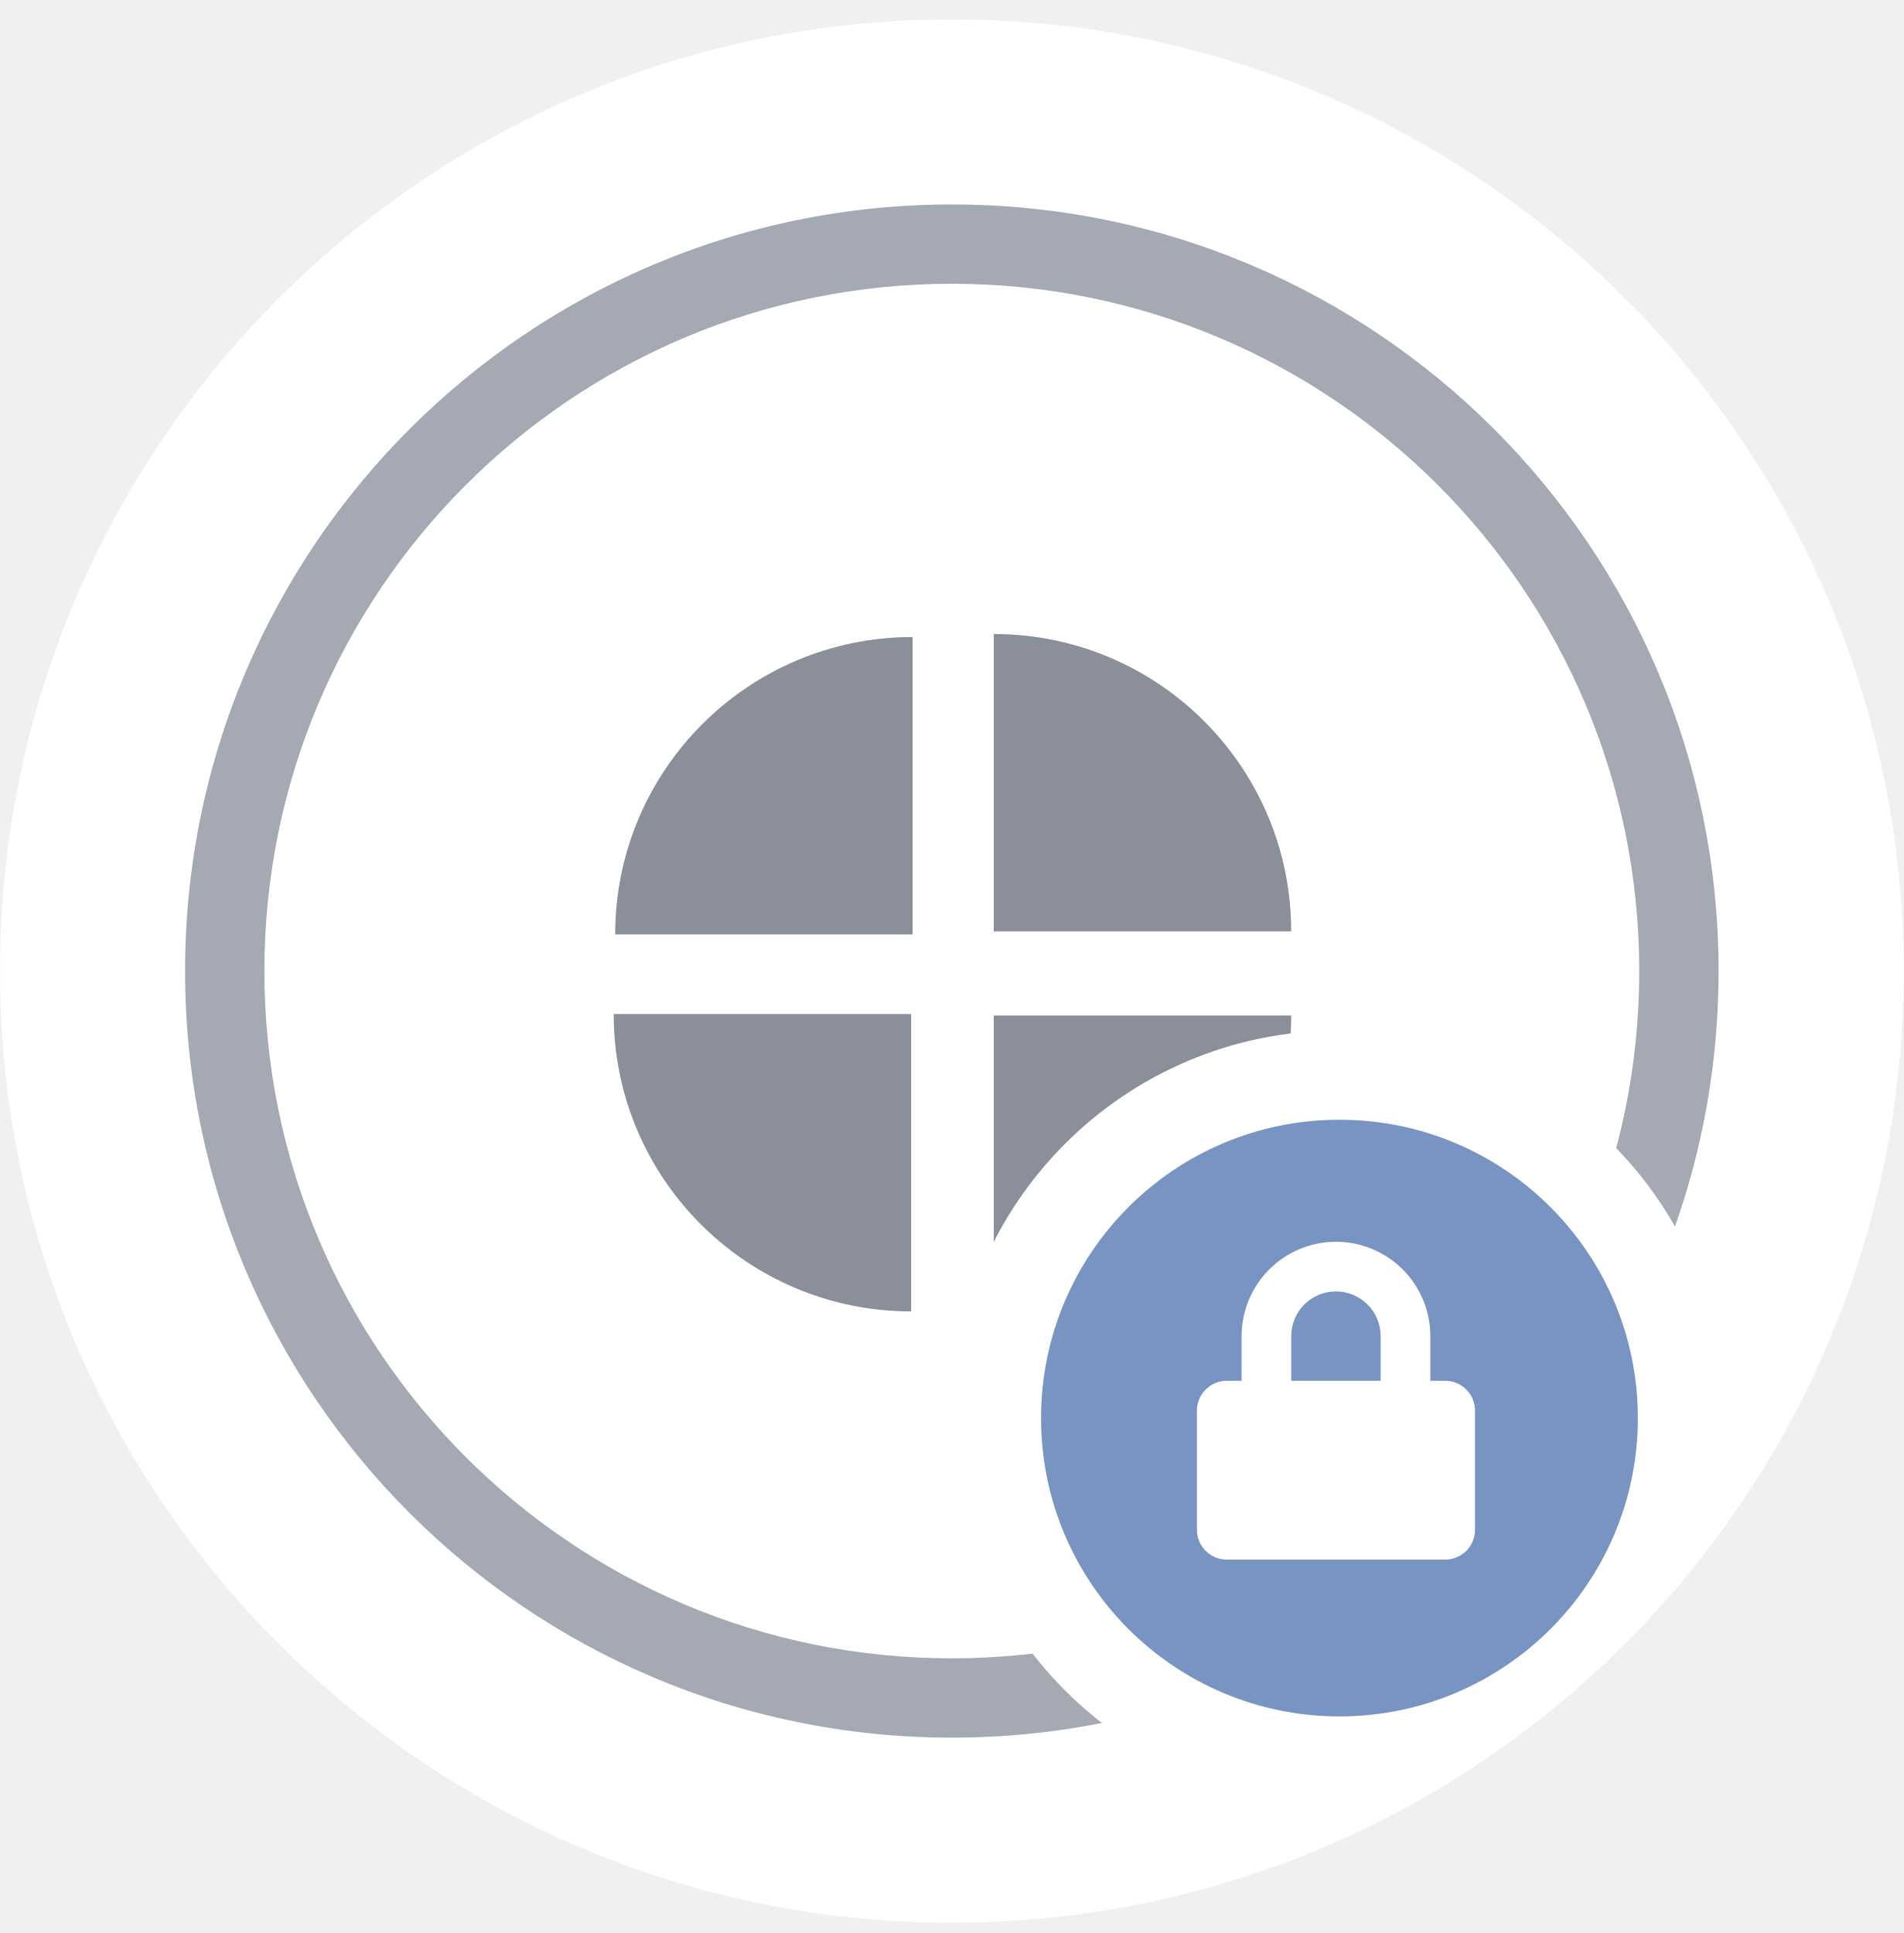
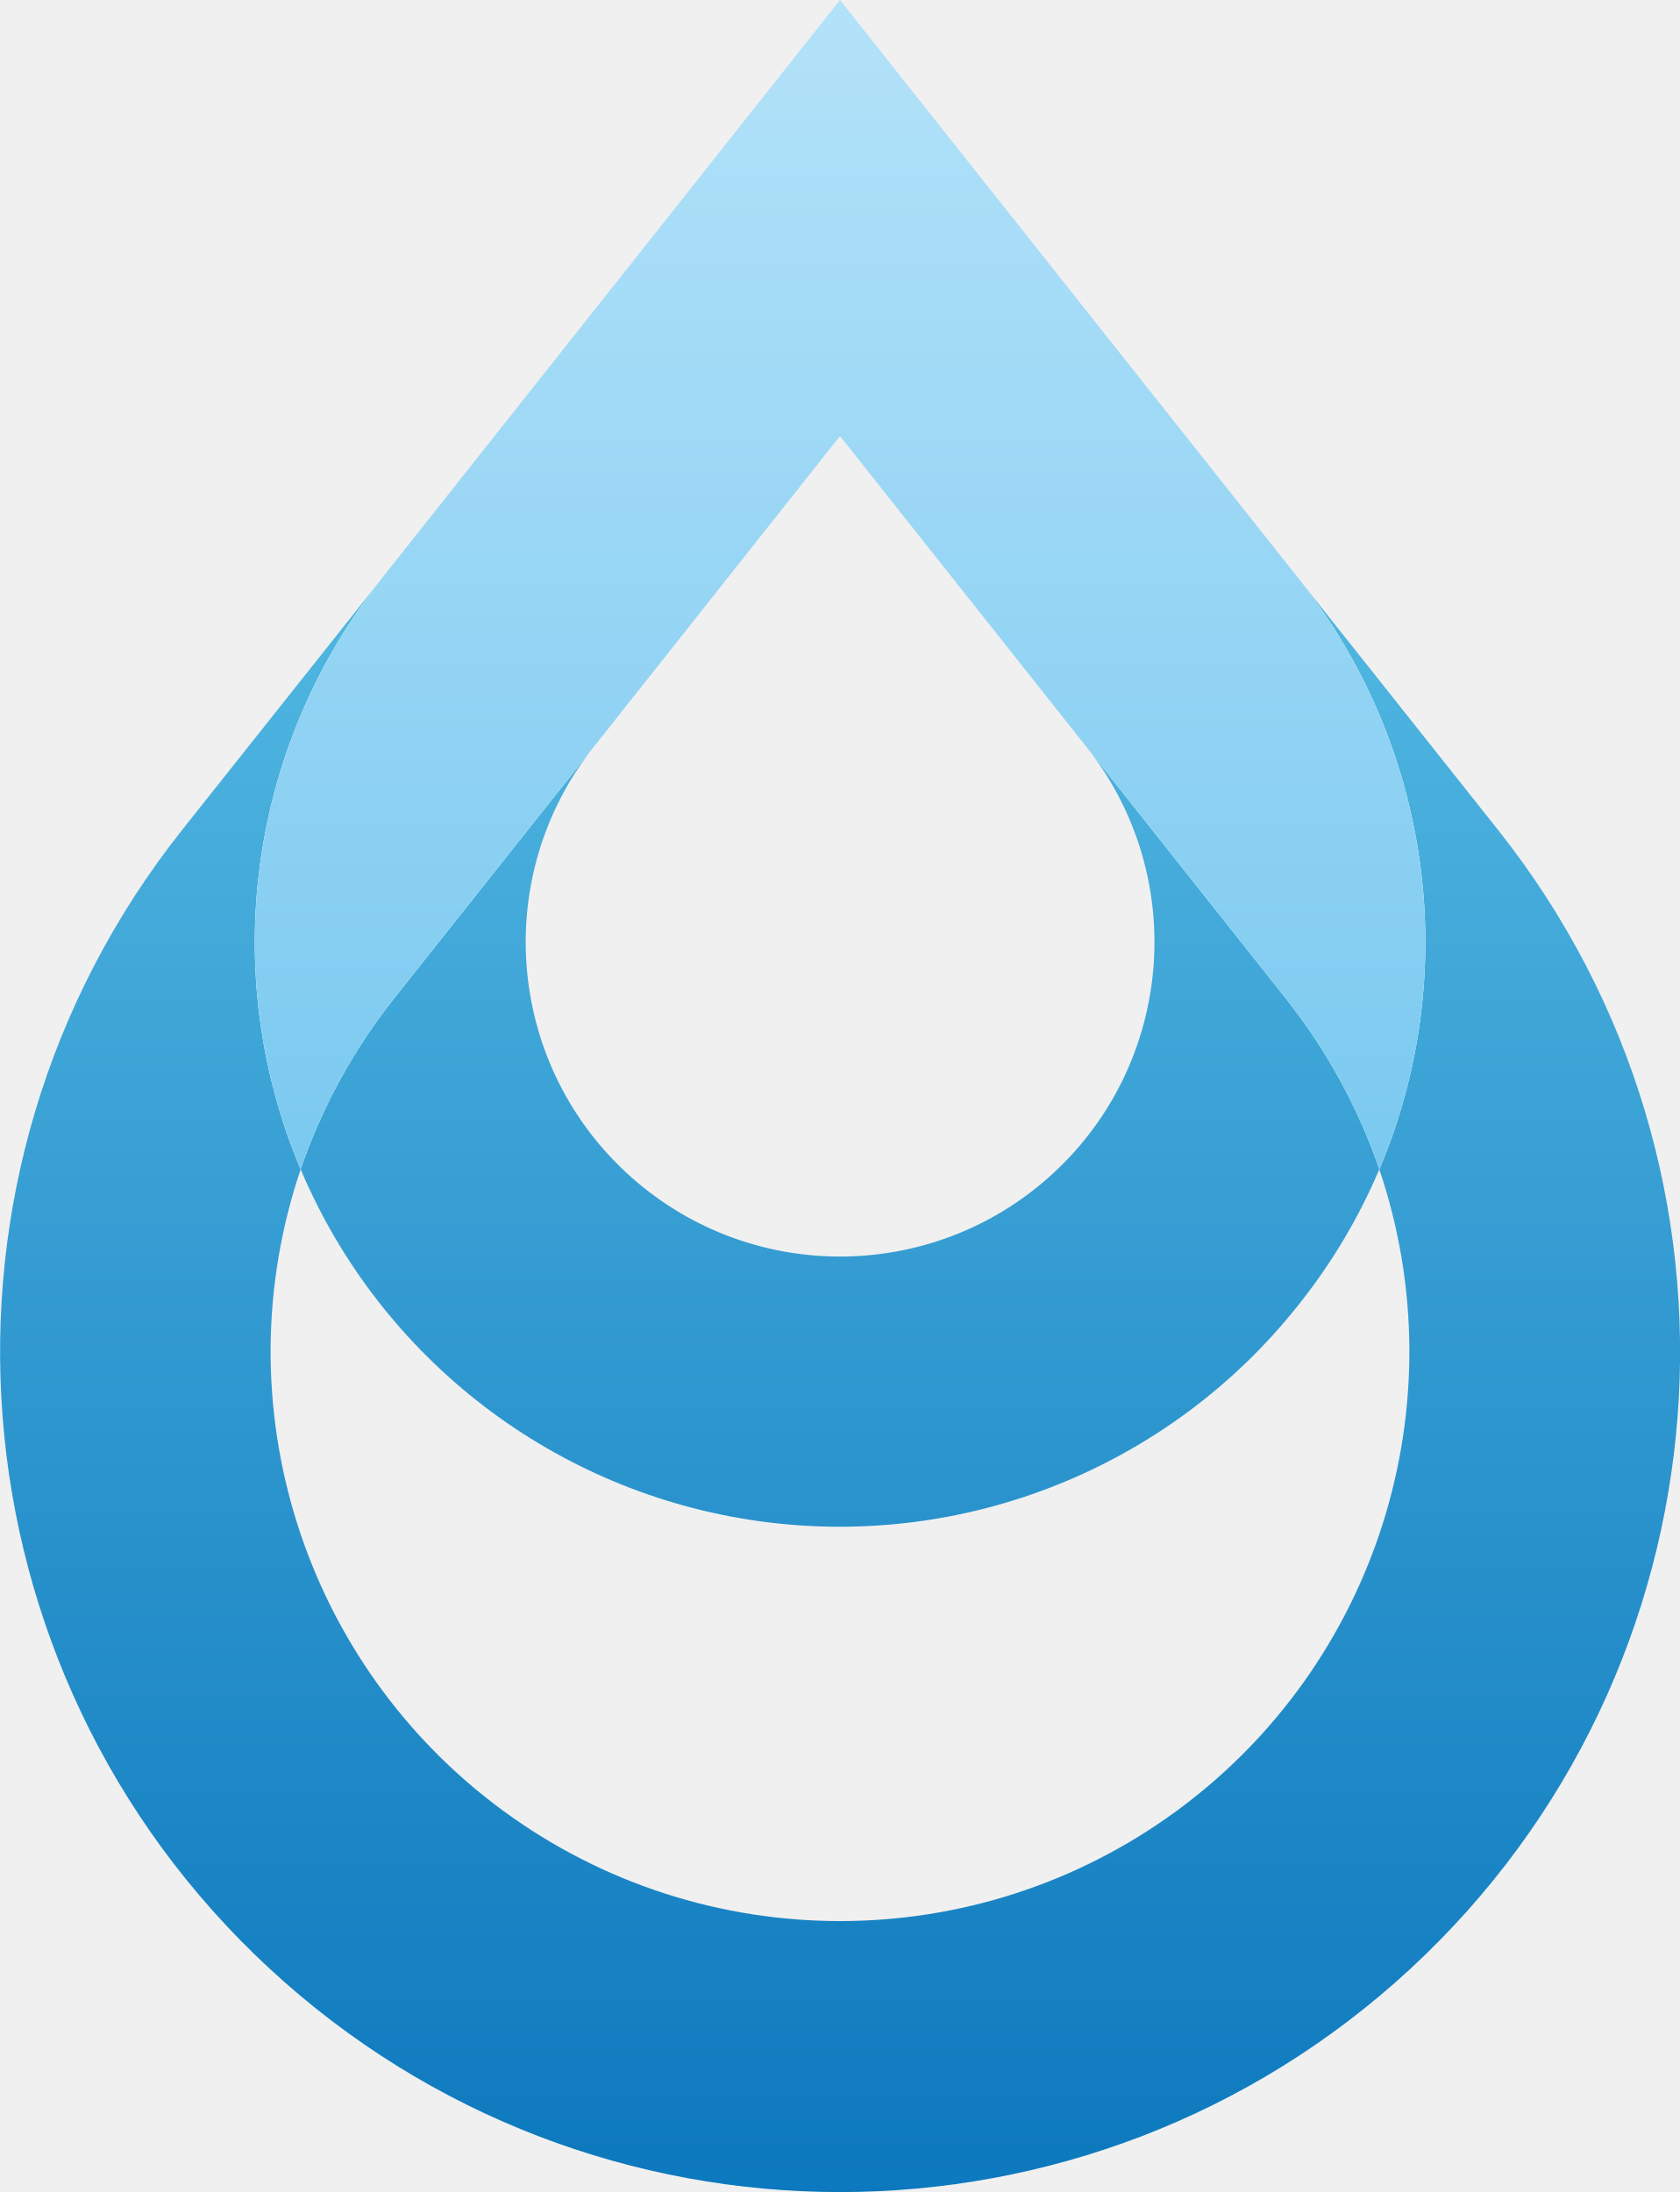
- <svg xmlns="http://www.w3.org/2000/svg" width="64" height="65" viewBox="0 0 64 65" fill="none">
-   <g clip-path="url(#clip0_38_1695)">
-     <path d="M32 64.653C49.673 64.653 64 50.326 64 32.653C64 14.98 49.673 0.653 32 0.653C14.327 0.653 0 14.98 0 32.653C0 50.326 14.327 64.653 32 64.653Z" fill="white" />
-     <path fill-rule="evenodd" clip-rule="evenodd" d="M57.778 32.653C57.778 46.889 46.237 58.431 32 58.431C17.763 58.431 6.222 46.889 6.222 32.653C6.222 18.416 17.763 6.875 32 6.875C46.237 6.875 57.778 18.416 57.778 32.653ZM55.111 32.653C55.111 45.417 44.764 55.764 32 55.764C19.236 55.764 8.889 45.417 8.889 32.653C8.889 19.889 19.236 9.542 32 9.542C44.764 9.542 55.111 19.889 55.111 32.653Z" fill="#A5A9B3" />
-     <path d="M33.41 21.32V21.32C38.933 21.32 43.41 25.797 43.41 31.32V31.32L33.41 31.32L33.41 21.32Z" fill="#8B8F99" />
-     <path d="M20.632 34.098L30.632 34.098L30.632 44.098V44.098C25.109 44.098 20.632 39.621 20.632 34.098V34.098Z" fill="#8B8F99" />
-     <path d="M20.682 31.421C20.682 25.898 25.159 21.421 30.682 21.421V21.421L30.682 31.421L20.682 31.421V31.421Z" fill="#8B8F99" />
-     <path d="M33.41 34.148L43.41 34.148V34.148C43.41 39.671 38.933 44.148 33.41 44.148V44.148L33.41 34.148Z" fill="#8B8F99" />
-     <path d="M32 47.653C32 54.833 37.82 60.653 45 60.653C49 59.653 51.616 58.409 54 55.653C55.971 53.374 58 50.903 58 47.653C58 40.473 52.18 34.653 45 34.653C37.82 34.653 32 40.473 32 47.653Z" fill="white" />
-     <path d="M45.032 57.717C50.573 57.717 55.064 53.226 55.064 47.685C55.064 42.144 50.573 37.653 45.032 37.653C39.492 37.653 35 42.144 35 47.685C35 53.226 39.492 57.717 45.032 57.717Z" fill="#7894C3" />
-     <path d="M48.587 46.431H48.087V44.929C48.087 44.087 47.752 43.281 47.158 42.686C46.563 42.091 45.756 41.757 44.915 41.757C44.073 41.757 43.267 42.091 42.672 42.686C42.077 43.281 41.743 44.087 41.743 44.929V46.431H41.242C40.977 46.431 40.722 46.537 40.534 46.725C40.346 46.913 40.24 47.168 40.24 47.433V51.441C40.24 51.707 40.346 51.962 40.534 52.15C40.722 52.338 40.977 52.444 41.242 52.444H48.587C48.719 52.444 48.849 52.418 48.971 52.367C49.092 52.317 49.203 52.243 49.296 52.15C49.389 52.057 49.463 51.947 49.513 51.825C49.563 51.703 49.589 51.573 49.589 51.441V47.433C49.589 47.302 49.563 47.172 49.513 47.05C49.463 46.928 49.389 46.818 49.296 46.725C49.203 46.632 49.092 46.558 48.971 46.508C48.849 46.457 48.719 46.431 48.587 46.431ZM46.417 46.431H43.411V44.929C43.411 44.53 43.569 44.148 43.851 43.866C44.133 43.584 44.516 43.426 44.914 43.426C45.313 43.426 45.695 43.584 45.977 43.866C46.259 44.148 46.417 44.53 46.417 44.929V46.431Z" fill="white" />
+ <svg xmlns="http://www.w3.org/2000/svg" xmlns:xlink="http://www.w3.org/1999/xlink" viewBox="0 0 86.84 113.31">
+   <defs>
+     <style>.cls-1{isolation:isolate;}.cls-2,.cls-3,.cls-4{mix-blend-mode:screen;}.cls-2{fill:url(#linear-gradient);}.cls-3{fill:url(#linear-gradient-2);}.cls-4{fill:url(#linear-gradient-3);}</style>
+     <linearGradient id="linear-gradient" x1="43.42" y1="-0.08" x2="43.42" y2="128.31" gradientUnits="userSpaceOnUse">
+       <stop offset="0" stop-color="#6acdee" />
+       <stop offset="1" stop-color="#006db7" />
+     </linearGradient>
+     <linearGradient id="linear-gradient-2" x1="43.42" y1="-0.08" x2="43.42" y2="128.31" xlink:href="#linear-gradient" />
+     <linearGradient id="linear-gradient-3" x1="43.42" x2="43.42" y2="60.45" gradientUnits="userSpaceOnUse">
+       <stop offset="0" stop-color="#b3e2f9" />
+       <stop offset="1" stop-color="#7bc9f0" />
+     </linearGradient>
+   </defs>
+   <g class="cls-1">
+     <g id="Layer_2" data-name="Layer 2">
+       <g id="Layer_1-2" data-name="Layer 1">
+         <path class="cls-2" d="M77.45,42.92l-10.32-13A30.21,30.21,0,0,1,71.3,60.45a29.43,29.43,0,1,1-55.76,0A30.23,30.23,0,0,1,19.66,30L9.4,42.92a43.42,43.42,0,1,0,68.05,0Z" />
+         <path class="cls-3" d="M66.47,51.62,56.23,38.7a16.25,16.25,0,1,1-25.54-.09l-10.32,13a29.72,29.72,0,0,0-4.83,8.83,30.25,30.25,0,0,0,51.59,7,30,30,0,0,0,4.17-7A29.72,29.72,0,0,0,66.47,51.62Z" />
+         <path class="cls-4" d="M73.68,48.71A30,30,0,0,1,71.3,60.45a29.72,29.72,0,0,0-4.83-8.83L56.23,38.7l-.07-.09L43.42,22.54,30.69,38.61l-10.32,13a29.72,29.72,0,0,0-4.83,8.83A30.23,30.23,0,0,1,19.66,30l.05-.07L43.42,0,67.13,29.91A30.23,30.23,0,0,1,73.68,48.71Z" />
+       </g>
+     </g>
  </g>
-   <defs>
-     <clipPath id="clip0_38_1695">
-       <rect width="64" height="64" fill="white" transform="translate(0 0.652832)" />
-     </clipPath>
-   </defs>
</svg>
